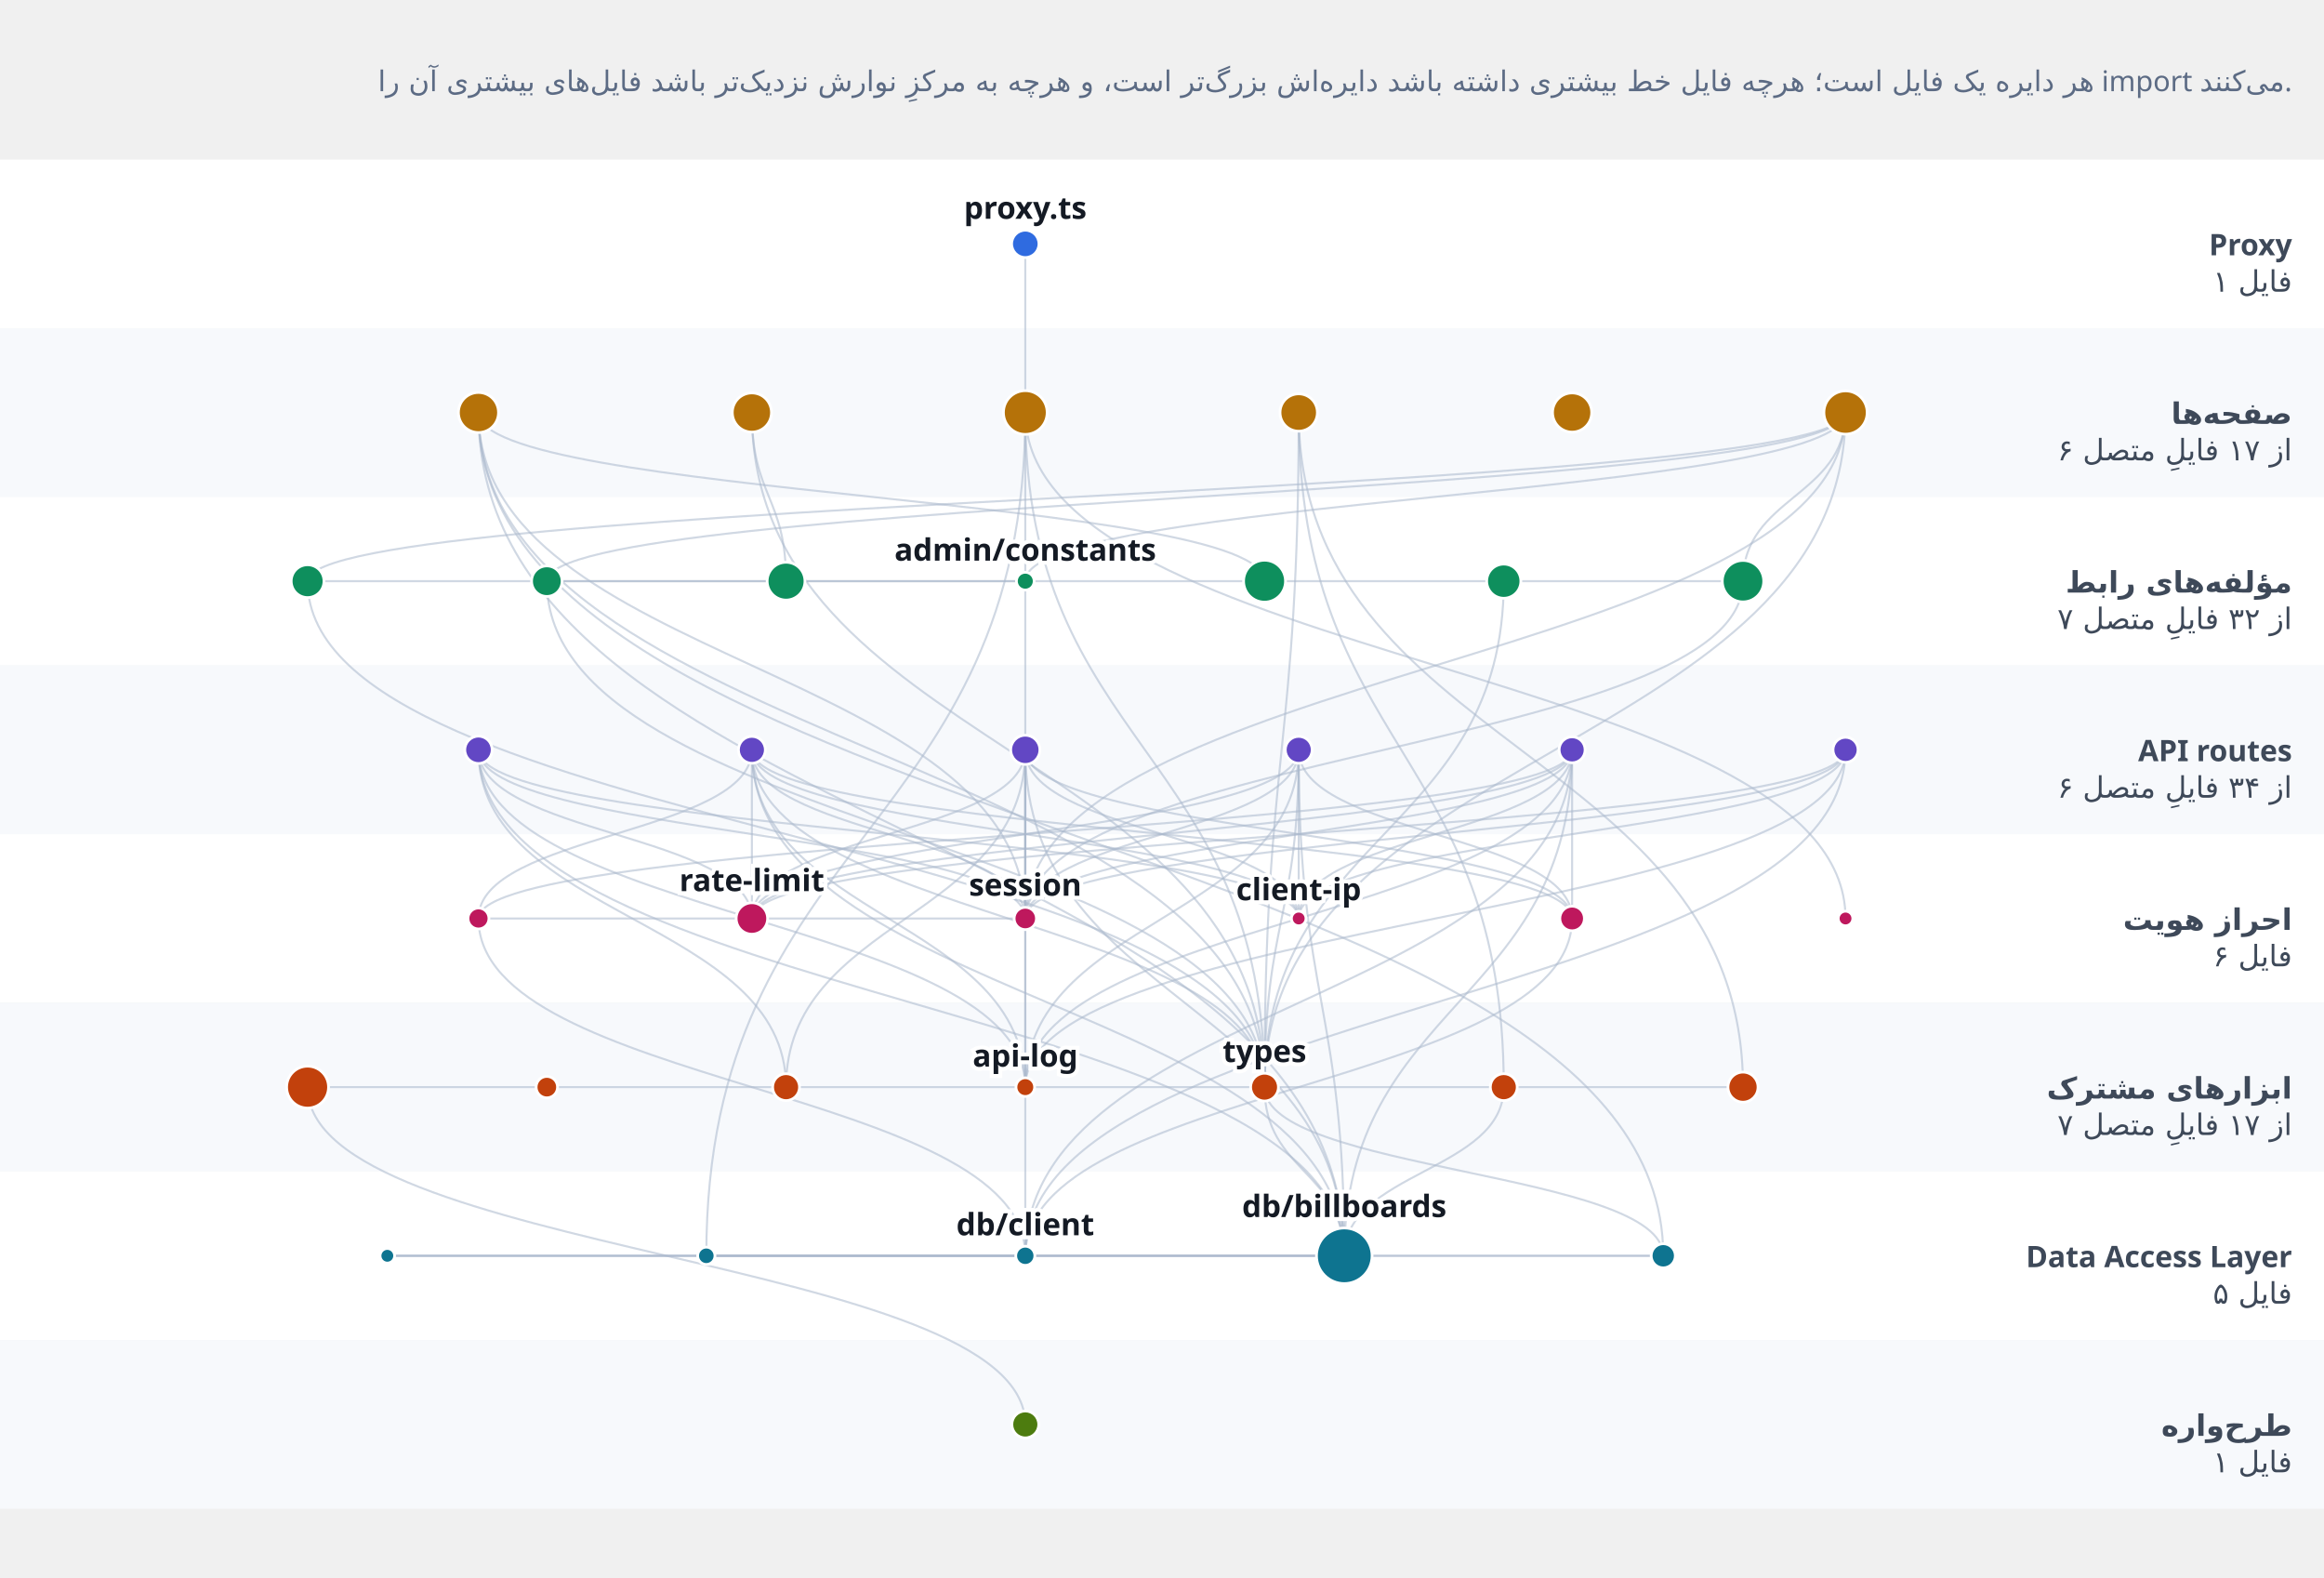
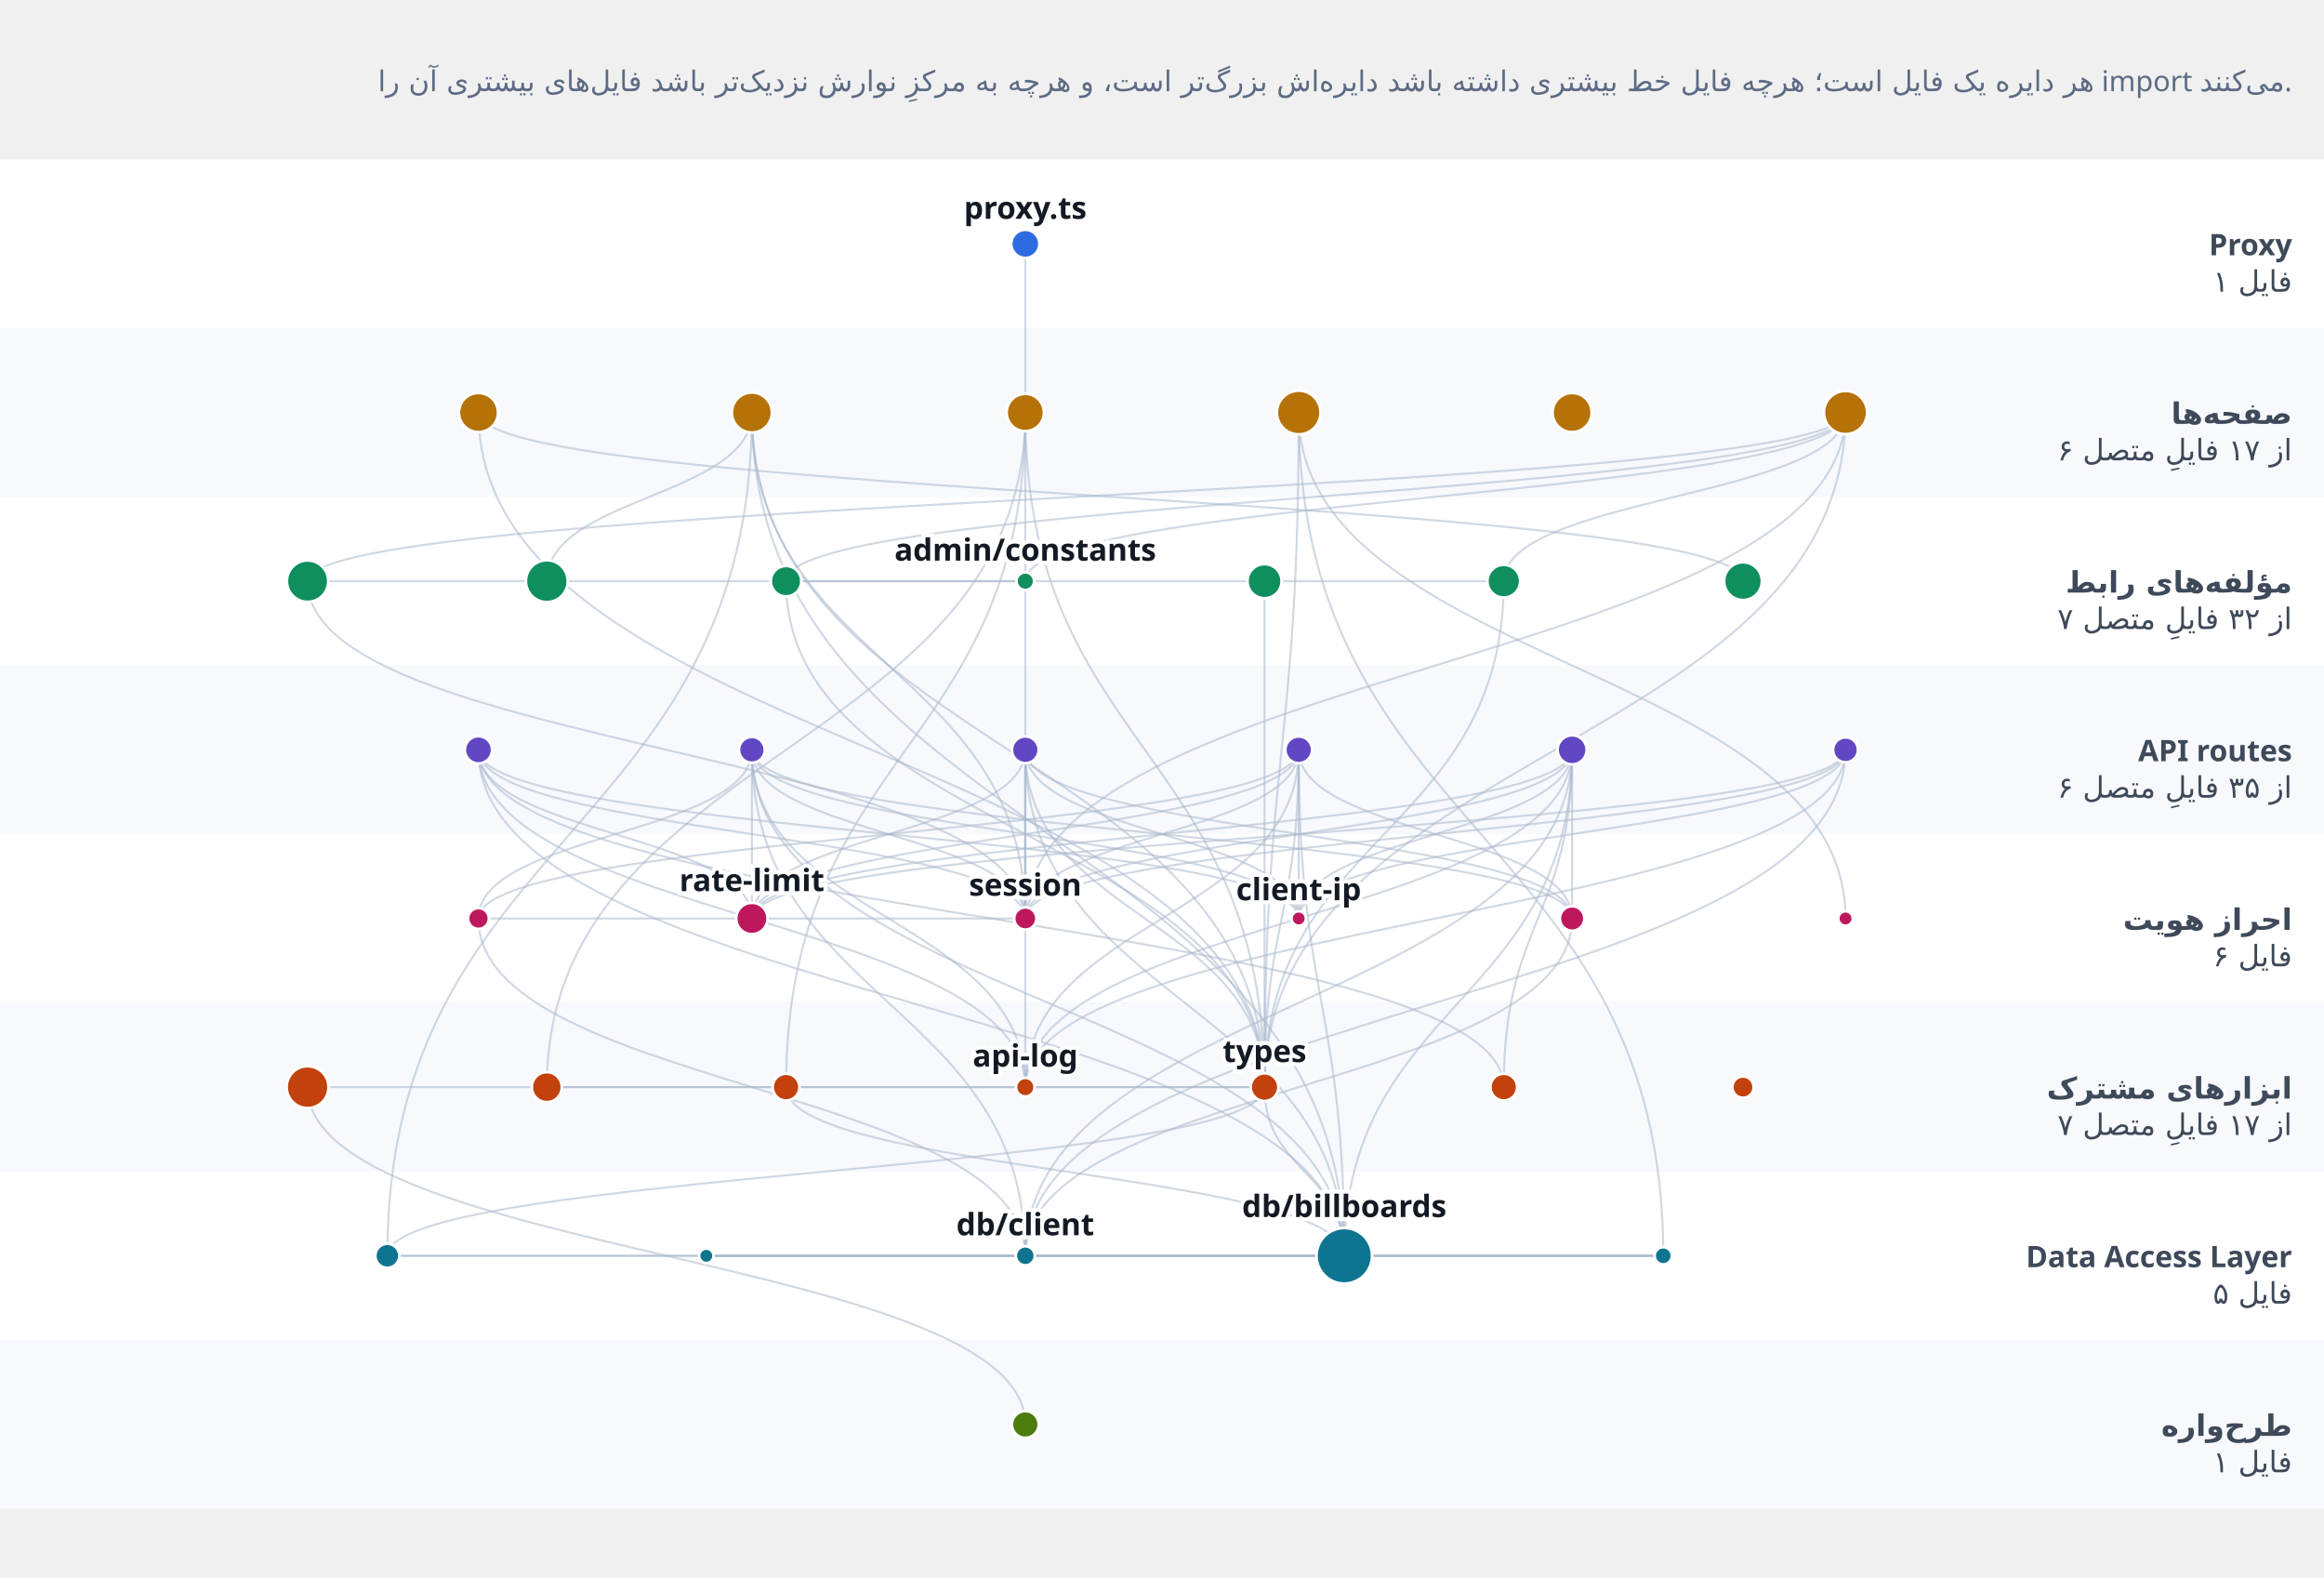
<svg xmlns="http://www.w3.org/2000/svg" viewBox="0 0 1020 692" font-family="Vazirmatn, sans-serif">
  <style>text{font-size:13px;fill:#3E4959}.hub{font-size:13.5px;font-weight:700;fill:#141A24}.key{font-size:12.5px;fill:#5C6B84}</style>
  <text class="key" x="1006" y="40" text-anchor="end">هر دایره یک فایل است؛ هرچه فایل خط بیشتری داشته باشد دایره‌اش بزرگ‌تر است، و هرچه به مرکزِ نوارش نزدیک‌تر باشد فایل‌های بیشتری آن را import می‌کنند.</text>
  <rect x="0" y="70" width="1020" height="74" fill="#FFFFFF" />
  <text x="1006" y="112" text-anchor="end" font-weight="700" fill="#2F6BE0">Proxy</text>
  <text x="1006" y="128" text-anchor="end" font-size="11" fill="#8B97A8">۱ فایل</text>
  <rect x="0" y="144" width="1020" height="74" fill="#F7F9FC" />
  <text x="1006" y="186" text-anchor="end" font-weight="700" fill="#B57209">صفحه‌ها</text>
  <text x="1006" y="202" text-anchor="end" font-size="11" fill="#8B97A8">۶ از ۱۷ فایلِ متصل</text>
  <rect x="0" y="218" width="1020" height="74" fill="#FFFFFF" />
  <text x="1006" y="260" text-anchor="end" font-weight="700" fill="#0E8F5D">مؤلفه‌های رابط</text>
  <text x="1006" y="276" text-anchor="end" font-size="11" fill="#8B97A8">۷ از ۳۲ فایلِ متصل</text>
  <rect x="0" y="292" width="1020" height="74" fill="#F7F9FC" />
  <text x="1006" y="334" text-anchor="end" font-weight="700" fill="#6247C4">API routes</text>
-   <text x="1006" y="350" text-anchor="end" font-size="11" fill="#8B97A8">۶ از ۳۴ فایلِ متصل</text>
+   <text x="1006" y="350" text-anchor="end" font-size="11" fill="#8B97A8">۶ از ۳۵ فایلِ متصل</text>
  <rect x="0" y="366" width="1020" height="74" fill="#FFFFFF" />
  <text x="1006" y="408" text-anchor="end" font-weight="700" fill="#BE185D">احراز هویت</text>
  <text x="1006" y="424" text-anchor="end" font-size="11" fill="#8B97A8">۶ فایل</text>
  <rect x="0" y="440" width="1020" height="74" fill="#F7F9FC" />
  <text x="1006" y="482" text-anchor="end" font-weight="700" fill="#C2410C">ابزارهای مشترک</text>
  <text x="1006" y="498" text-anchor="end" font-size="11" fill="#8B97A8">۷ از ۱۷ فایلِ متصل</text>
  <rect x="0" y="514" width="1020" height="74" fill="#FFFFFF" />
  <text x="1006" y="556" text-anchor="end" font-weight="700" fill="#0E7490">Data Access Layer</text>
  <text x="1006" y="572" text-anchor="end" font-size="11" fill="#8B97A8">۵ فایل</text>
  <rect x="0" y="588" width="1020" height="74" fill="#F7F9FC" />
  <text x="1006" y="630" text-anchor="end" font-weight="700" fill="#4D7C0F">طرح‌واره</text>
  <text x="1006" y="646" text-anchor="end" font-size="11" fill="#8B97A8">۱ فایل</text>
  <path d="M450,107 C450,255 450,255 450,403" fill="none" stroke="#AAB8CC" stroke-width="0.9" opacity="0.55" />
-   <path d="M450,181 C450,292 810,292 810,403" fill="none" stroke="#AAB8CC" stroke-width="0.9" opacity="0.55" />
-   <path d="M450,181 C450,366 310,366 310,551" fill="none" stroke="#AAB8CC" stroke-width="0.9" opacity="0.55" />
-   <path d="M450,181 C450,329 555,329 555,477" fill="none" stroke="#AAB8CC" stroke-width="0.9" opacity="0.55" />
-   <path d="M810,181 C810,218 240,218 240,255" fill="none" stroke="#AAB8CC" stroke-width="0.9" opacity="0.55" />
+   <path d="M570,181 C570,292 810,292 810,403" fill="none" stroke="#AAB8CC" stroke-width="0.9" opacity="0.55" />
+   <path d="M570,181 C570,366 730,366 730,551" fill="none" stroke="#AAB8CC" stroke-width="0.9" opacity="0.55" />
+   <path d="M570,181 C570,329 555,329 555,477" fill="none" stroke="#AAB8CC" stroke-width="0.9" opacity="0.55" />
+   <path d="M810,181 C810,218 345,218 345,255" fill="none" stroke="#AAB8CC" stroke-width="0.9" opacity="0.55" />
+   <path d="M810,181 C810,218 660,218 660,255" fill="none" stroke="#AAB8CC" stroke-width="0.9" opacity="0.55" />
  <path d="M810,181 C810,218 135,218 135,255" fill="none" stroke="#AAB8CC" stroke-width="0.9" opacity="0.55" />
-   <path d="M810,181 C810,218 765,218 765,255" fill="none" stroke="#AAB8CC" stroke-width="0.9" opacity="0.55" />
  <path d="M810,181 C810,218 450,218 450,255" fill="none" stroke="#AAB8CC" stroke-width="0.9" opacity="0.55" />
  <path d="M810,181 C810,292 450,292 450,403" fill="none" stroke="#AAB8CC" stroke-width="0.9" opacity="0.55" />
  <path d="M810,181 C810,329 555,329 555,477" fill="none" stroke="#AAB8CC" stroke-width="0.9" opacity="0.55" />
-   <path d="M570,181 C570,329 660,329 660,477" fill="none" stroke="#AAB8CC" stroke-width="0.9" opacity="0.55" />
-   <path d="M570,181 C570,329 765,329 765,477" fill="none" stroke="#AAB8CC" stroke-width="0.9" opacity="0.55" />
-   <path d="M570,181 C570,329 555,329 555,477" fill="none" stroke="#AAB8CC" stroke-width="0.9" opacity="0.55" />
-   <path d="M330,181 C330,218 345,218 345,255" fill="none" stroke="#AAB8CC" stroke-width="0.9" opacity="0.55" />
-   <path d="M330,181 C330,329 555,329 555,477" fill="none" stroke="#AAB8CC" stroke-width="0.9" opacity="0.55" />
+   <path d="M450,181 C450,329 345,329 345,477" fill="none" stroke="#AAB8CC" stroke-width="0.9" opacity="0.55" />
+   <path d="M450,181 C450,329 240,329 240,477" fill="none" stroke="#AAB8CC" stroke-width="0.9" opacity="0.55" />
+   <path d="M450,181 C450,329 555,329 555,477" fill="none" stroke="#AAB8CC" stroke-width="0.9" opacity="0.55" />
+   <path d="M210,181 C210,218 765,218 765,255" fill="none" stroke="#AAB8CC" stroke-width="0.9" opacity="0.55" />
+   <path d="M210,181 C210,329 555,329 555,477" fill="none" stroke="#AAB8CC" stroke-width="0.9" opacity="0.55" />
  <path d="M810,329 C810,403 450,403 450,477" fill="none" stroke="#AAB8CC" stroke-width="0.9" opacity="0.55" />
  <path d="M810,329 C810,366 570,366 570,403" fill="none" stroke="#AAB8CC" stroke-width="0.9" opacity="0.55" />
  <path d="M810,329 C810,366 330,366 330,403" fill="none" stroke="#AAB8CC" stroke-width="0.9" opacity="0.55" />
  <path d="M810,329 C810,366 450,366 450,403" fill="none" stroke="#AAB8CC" stroke-width="0.9" opacity="0.55" />
  <path d="M810,329 C810,440 450,440 450,551" fill="none" stroke="#AAB8CC" stroke-width="0.9" opacity="0.55" />
  <path d="M210,329 C210,403 450,403 450,477" fill="none" stroke="#AAB8CC" stroke-width="0.9" opacity="0.55" />
  <path d="M210,329 C210,366 570,366 570,403" fill="none" stroke="#AAB8CC" stroke-width="0.9" opacity="0.55" />
  <path d="M210,329 C210,366 330,366 330,403" fill="none" stroke="#AAB8CC" stroke-width="0.9" opacity="0.55" />
  <path d="M210,329 C210,366 450,366 450,403" fill="none" stroke="#AAB8CC" stroke-width="0.9" opacity="0.55" />
  <path d="M210,329 C210,440 590,440 590,551" fill="none" stroke="#AAB8CC" stroke-width="0.9" opacity="0.55" />
-   <path d="M210,329 C210,403 345,403 345,477" fill="none" stroke="#AAB8CC" stroke-width="0.9" opacity="0.55" />
+   <path d="M210,329 C210,403 660,403 660,477" fill="none" stroke="#AAB8CC" stroke-width="0.9" opacity="0.55" />
+   <path d="M690,329 C690,403 450,403 450,477" fill="none" stroke="#AAB8CC" stroke-width="0.9" opacity="0.55" />
+   <path d="M690,329 C690,366 690,366 690,403" fill="none" stroke="#AAB8CC" stroke-width="0.9" opacity="0.55" />
+   <path d="M690,329 C690,366 570,366 570,403" fill="none" stroke="#AAB8CC" stroke-width="0.9" opacity="0.55" />
+   <path d="M690,329 C690,366 330,366 330,403" fill="none" stroke="#AAB8CC" stroke-width="0.9" opacity="0.55" />
+   <path d="M690,329 C690,366 450,366 450,403" fill="none" stroke="#AAB8CC" stroke-width="0.9" opacity="0.55" />
+   <path d="M690,329 C690,440 590,440 590,551" fill="none" stroke="#AAB8CC" stroke-width="0.9" opacity="0.55" />
+   <path d="M690,329 C690,440 450,440 450,551" fill="none" stroke="#AAB8CC" stroke-width="0.9" opacity="0.55" />
+   <path d="M690,329 C690,403 660,403 660,477" fill="none" stroke="#AAB8CC" stroke-width="0.9" opacity="0.55" />
+   <path d="M570,329 C570,403 450,403 450,477" fill="none" stroke="#AAB8CC" stroke-width="0.9" opacity="0.55" />
+   <path d="M570,329 C570,366 690,366 690,403" fill="none" stroke="#AAB8CC" stroke-width="0.9" opacity="0.55" />
+   <path d="M570,329 C570,366 570,366 570,403" fill="none" stroke="#AAB8CC" stroke-width="0.9" opacity="0.55" />
+   <path d="M570,329 C570,366 330,366 330,403" fill="none" stroke="#AAB8CC" stroke-width="0.9" opacity="0.55" />
+   <path d="M570,329 C570,366 450,366 450,403" fill="none" stroke="#AAB8CC" stroke-width="0.9" opacity="0.55" />
+   <path d="M570,329 C570,366 210,366 210,403" fill="none" stroke="#AAB8CC" stroke-width="0.9" opacity="0.55" />
+   <path d="M570,329 C570,440 590,440 590,551" fill="none" stroke="#AAB8CC" stroke-width="0.9" opacity="0.55" />
+   <path d="M570,329 C570,403 555,403 555,477" fill="none" stroke="#AAB8CC" stroke-width="0.9" opacity="0.55" />
  <path d="M450,329 C450,403 450,403 450,477" fill="none" stroke="#AAB8CC" stroke-width="0.9" opacity="0.55" />
  <path d="M450,329 C450,366 690,366 690,403" fill="none" stroke="#AAB8CC" stroke-width="0.9" opacity="0.55" />
  <path d="M450,329 C450,366 570,366 570,403" fill="none" stroke="#AAB8CC" stroke-width="0.9" opacity="0.55" />
  <path d="M450,329 C450,366 330,366 330,403" fill="none" stroke="#AAB8CC" stroke-width="0.9" opacity="0.55" />
  <path d="M450,329 C450,366 450,366 450,403" fill="none" stroke="#AAB8CC" stroke-width="0.9" opacity="0.55" />
  <path d="M450,329 C450,440 590,440 590,551" fill="none" stroke="#AAB8CC" stroke-width="0.9" opacity="0.55" />
-   <path d="M450,329 C450,440 450,440 450,551" fill="none" stroke="#AAB8CC" stroke-width="0.9" opacity="0.55" />
-   <path d="M450,329 C450,403 345,403 345,477" fill="none" stroke="#AAB8CC" stroke-width="0.9" opacity="0.55" />
+   <path d="M450,329 C450,403 555,403 555,477" fill="none" stroke="#AAB8CC" stroke-width="0.9" opacity="0.55" />
  <path d="M330,329 C330,403 450,403 450,477" fill="none" stroke="#AAB8CC" stroke-width="0.9" opacity="0.55" />
  <path d="M330,329 C330,366 690,366 690,403" fill="none" stroke="#AAB8CC" stroke-width="0.9" opacity="0.55" />
  <path d="M330,329 C330,366 570,366 570,403" fill="none" stroke="#AAB8CC" stroke-width="0.9" opacity="0.55" />
  <path d="M330,329 C330,366 330,366 330,403" fill="none" stroke="#AAB8CC" stroke-width="0.9" opacity="0.55" />
  <path d="M330,329 C330,366 450,366 450,403" fill="none" stroke="#AAB8CC" stroke-width="0.9" opacity="0.55" />
  <path d="M330,329 C330,366 210,366 210,403" fill="none" stroke="#AAB8CC" stroke-width="0.9" opacity="0.55" />
  <path d="M330,329 C330,440 590,440 590,551" fill="none" stroke="#AAB8CC" stroke-width="0.9" opacity="0.55" />
-   <path d="M330,329 C330,403 555,403 555,477" fill="none" stroke="#AAB8CC" stroke-width="0.9" opacity="0.55" />
-   <path d="M570,329 C570,403 450,403 450,477" fill="none" stroke="#AAB8CC" stroke-width="0.9" opacity="0.55" />
-   <path d="M570,329 C570,366 690,366 690,403" fill="none" stroke="#AAB8CC" stroke-width="0.9" opacity="0.55" />
-   <path d="M570,329 C570,366 570,366 570,403" fill="none" stroke="#AAB8CC" stroke-width="0.9" opacity="0.55" />
-   <path d="M570,329 C570,366 330,366 330,403" fill="none" stroke="#AAB8CC" stroke-width="0.9" opacity="0.55" />
-   <path d="M570,329 C570,366 450,366 450,403" fill="none" stroke="#AAB8CC" stroke-width="0.9" opacity="0.55" />
-   <path d="M570,329 C570,440 590,440 590,551" fill="none" stroke="#AAB8CC" stroke-width="0.9" opacity="0.55" />
-   <path d="M570,329 C570,403 555,403 555,477" fill="none" stroke="#AAB8CC" stroke-width="0.9" opacity="0.55" />
-   <path d="M690,329 C690,403 450,403 450,477" fill="none" stroke="#AAB8CC" stroke-width="0.9" opacity="0.55" />
-   <path d="M690,329 C690,366 690,366 690,403" fill="none" stroke="#AAB8CC" stroke-width="0.9" opacity="0.55" />
-   <path d="M690,329 C690,366 570,366 570,403" fill="none" stroke="#AAB8CC" stroke-width="0.9" opacity="0.55" />
-   <path d="M690,329 C690,366 330,366 330,403" fill="none" stroke="#AAB8CC" stroke-width="0.9" opacity="0.55" />
-   <path d="M690,329 C690,366 450,366 450,403" fill="none" stroke="#AAB8CC" stroke-width="0.9" opacity="0.55" />
-   <path d="M690,329 C690,366 210,366 210,403" fill="none" stroke="#AAB8CC" stroke-width="0.9" opacity="0.55" />
-   <path d="M690,329 C690,440 590,440 590,551" fill="none" stroke="#AAB8CC" stroke-width="0.9" opacity="0.55" />
-   <path d="M690,329 C690,440 450,440 450,551" fill="none" stroke="#AAB8CC" stroke-width="0.9" opacity="0.55" />
-   <path d="M210,181 C210,218 555,218 555,255" fill="none" stroke="#AAB8CC" stroke-width="0.9" opacity="0.55" />
-   <path d="M210,181 C210,292 450,292 450,403" fill="none" stroke="#AAB8CC" stroke-width="0.9" opacity="0.55" />
-   <path d="M210,181 C210,366 590,366 590,551" fill="none" stroke="#AAB8CC" stroke-width="0.9" opacity="0.55" />
-   <path d="M210,181 C210,366 730,366 730,551" fill="none" stroke="#AAB8CC" stroke-width="0.9" opacity="0.55" />
-   <path d="M210,181 C210,329 555,329 555,477" fill="none" stroke="#AAB8CC" stroke-width="0.9" opacity="0.55" />
+   <path d="M330,329 C330,440 450,440 450,551" fill="none" stroke="#AAB8CC" stroke-width="0.9" opacity="0.55" />
+   <path d="M330,181 C330,218 240,218 240,255" fill="none" stroke="#AAB8CC" stroke-width="0.9" opacity="0.55" />
+   <path d="M330,181 C330,292 450,292 450,403" fill="none" stroke="#AAB8CC" stroke-width="0.9" opacity="0.55" />
+   <path d="M330,181 C330,366 590,366 590,551" fill="none" stroke="#AAB8CC" stroke-width="0.9" opacity="0.55" />
+   <path d="M330,181 C330,366 170,366 170,551" fill="none" stroke="#AAB8CC" stroke-width="0.9" opacity="0.55" />
+   <path d="M330,181 C330,329 555,329 555,477" fill="none" stroke="#AAB8CC" stroke-width="0.9" opacity="0.55" />
  <path d="M450,625 C450,551 135,551 135,477" fill="none" stroke="#AAB8CC" stroke-width="0.9" opacity="0.55" />
+   <path d="M555,255 C555,366 555,366 555,477" fill="none" stroke="#AAB8CC" stroke-width="0.9" opacity="0.55" />
+   <path d="M135,255 C135,255 450,255 450,255" fill="none" stroke="#AAB8CC" stroke-width="0.9" opacity="0.55" />
+   <path d="M135,255 C135,329 450,329 450,403" fill="none" stroke="#AAB8CC" stroke-width="0.9" opacity="0.55" />
+   <path d="M660,255 C660,255 450,255 450,255" fill="none" stroke="#AAB8CC" stroke-width="0.9" opacity="0.55" />
  <path d="M660,255 C660,366 555,366 555,477" fill="none" stroke="#AAB8CC" stroke-width="0.9" opacity="0.55" />
-   <path d="M765,255 C765,255 450,255 450,255" fill="none" stroke="#AAB8CC" stroke-width="0.9" opacity="0.55" />
-   <path d="M765,255 C765,329 450,329 450,403" fill="none" stroke="#AAB8CC" stroke-width="0.9" opacity="0.55" />
-   <path d="M135,255 C135,255 450,255 450,255" fill="none" stroke="#AAB8CC" stroke-width="0.9" opacity="0.55" />
-   <path d="M135,255 C135,366 555,366 555,477" fill="none" stroke="#AAB8CC" stroke-width="0.9" opacity="0.55" />
-   <path d="M240,255 C240,255 450,255 450,255" fill="none" stroke="#AAB8CC" stroke-width="0.9" opacity="0.55" />
-   <path d="M240,255 C240,366 555,366 555,477" fill="none" stroke="#AAB8CC" stroke-width="0.9" opacity="0.55" />
+   <path d="M345,255 C345,255 450,255 450,255" fill="none" stroke="#AAB8CC" stroke-width="0.9" opacity="0.55" />
+   <path d="M345,255 C345,366 555,366 555,477" fill="none" stroke="#AAB8CC" stroke-width="0.9" opacity="0.55" />
  <path d="M135,477 C135,477 555,477 555,477" fill="none" stroke="#AAB8CC" stroke-width="0.9" opacity="0.55" />
-   <path d="M660,477 C660,514 590,514 590,551" fill="none" stroke="#AAB8CC" stroke-width="0.9" opacity="0.55" />
-   <path d="M660,477 C660,477 765,477 765,477" fill="none" stroke="#AAB8CC" stroke-width="0.9" opacity="0.55" />
-   <path d="M660,477 C660,477 555,477 555,477" fill="none" stroke="#AAB8CC" stroke-width="0.9" opacity="0.55" />
+   <path d="M345,477 C345,514 590,514 590,551" fill="none" stroke="#AAB8CC" stroke-width="0.9" opacity="0.55" />
+   <path d="M345,477 C345,477 240,477 240,477" fill="none" stroke="#AAB8CC" stroke-width="0.9" opacity="0.55" />
+   <path d="M345,477 C345,477 555,477 555,477" fill="none" stroke="#AAB8CC" stroke-width="0.9" opacity="0.55" />
  <path d="M210,403 C210,403 450,403 450,403" fill="none" stroke="#AAB8CC" stroke-width="0.9" opacity="0.55" />
  <path d="M210,403 C210,477 450,477 450,551" fill="none" stroke="#AAB8CC" stroke-width="0.9" opacity="0.55" />
  <path d="M690,403 C690,477 450,477 450,551" fill="none" stroke="#AAB8CC" stroke-width="0.9" opacity="0.55" />
-   <path d="M310,551 C310,551 590,551 590,551" fill="none" stroke="#AAB8CC" stroke-width="0.9" opacity="0.55" />
-   <path d="M310,551 C310,551 450,551 450,551" fill="none" stroke="#AAB8CC" stroke-width="0.9" opacity="0.55" />
-   <path d="M310,551 C310,551 170,551 170,551" fill="none" stroke="#AAB8CC" stroke-width="0.9" opacity="0.55" />
+   <path d="M730,551 C730,551 590,551 590,551" fill="none" stroke="#AAB8CC" stroke-width="0.9" opacity="0.55" />
+   <path d="M730,551 C730,551 450,551 450,551" fill="none" stroke="#AAB8CC" stroke-width="0.9" opacity="0.55" />
+   <path d="M730,551 C730,551 310,551 310,551" fill="none" stroke="#AAB8CC" stroke-width="0.9" opacity="0.55" />
  <path d="M590,551 C590,551 450,551 450,551" fill="none" stroke="#AAB8CC" stroke-width="0.9" opacity="0.55" />
-   <path d="M590,551 C590,551 170,551 170,551" fill="none" stroke="#AAB8CC" stroke-width="0.9" opacity="0.55" />
+   <path d="M590,551 C590,551 310,551 310,551" fill="none" stroke="#AAB8CC" stroke-width="0.9" opacity="0.55" />
  <path d="M590,551 C590,514 555,514 555,477" fill="none" stroke="#AAB8CC" stroke-width="0.9" opacity="0.55" />
-   <path d="M730,551 C730,551 590,551 590,551" fill="none" stroke="#AAB8CC" stroke-width="0.9" opacity="0.55" />
-   <path d="M730,551 C730,551 310,551 310,551" fill="none" stroke="#AAB8CC" stroke-width="0.9" opacity="0.55" />
-   <path d="M730,551 C730,514 555,514 555,477" fill="none" stroke="#AAB8CC" stroke-width="0.9" opacity="0.55" />
-   <path d="M450,551 C450,551 170,551 170,551" fill="none" stroke="#AAB8CC" stroke-width="0.9" opacity="0.55" />
-   <circle cx="330" cy="181" r="8.6" fill="#B57209" stroke="#fff" stroke-width="1.2" />
-   <circle cx="450" cy="329" r="6.4" fill="#6247C4" stroke="#fff" stroke-width="1.2" />
+   <path d="M170,551 C170,551 590,551 590,551" fill="none" stroke="#AAB8CC" stroke-width="0.9" opacity="0.55" />
+   <path d="M170,551 C170,551 730,551 730,551" fill="none" stroke="#AAB8CC" stroke-width="0.9" opacity="0.55" />
+   <path d="M170,551 C170,514 555,514 555,477" fill="none" stroke="#AAB8CC" stroke-width="0.9" opacity="0.55" />
+   <path d="M450,551 C450,551 310,551 310,551" fill="none" stroke="#AAB8CC" stroke-width="0.9" opacity="0.55" />
+   <circle cx="450" cy="329" r="5.9" fill="#6247C4" stroke="#fff" stroke-width="1.2" />
  <circle cx="570" cy="329" r="5.9" fill="#6247C4" stroke="#fff" stroke-width="1.2" />
-   <circle cx="330" cy="329" r="5.9" fill="#6247C4" stroke="#fff" stroke-width="1.2" />
-   <circle cx="690" cy="329" r="5.7" fill="#6247C4" stroke="#fff" stroke-width="1.2" />
+   <circle cx="330" cy="329" r="5.7" fill="#6247C4" stroke="#fff" stroke-width="1.2" />
+   <circle cx="450" cy="625" r="5.9" fill="#4D7C0F" stroke="#fff" stroke-width="1.2" />
+   <circle cx="330" cy="181" r="8.8" fill="#B57209" stroke="#fff" stroke-width="1.2" />
+   <circle cx="450" cy="107" r="6.2" fill="#2F6BE0" stroke="#fff" stroke-width="1.2" />
+   <circle cx="690" cy="181" r="8.6" fill="#B57209" stroke="#fff" stroke-width="1.2" />
+   <circle cx="210" cy="181" r="8.6" fill="#B57209" stroke="#fff" stroke-width="1.2" />
+   <circle cx="690" cy="329" r="6.4" fill="#6247C4" stroke="#fff" stroke-width="1.2" />
  <circle cx="210" cy="329" r="6.0" fill="#6247C4" stroke="#fff" stroke-width="1.2" />
-   <circle cx="450" cy="625" r="5.9" fill="#4D7C0F" stroke="#fff" stroke-width="1.2" />
-   <circle cx="690" cy="181" r="8.6" fill="#B57209" stroke="#fff" stroke-width="1.2" />
-   <circle cx="450" cy="107" r="6.0" fill="#2F6BE0" stroke="#fff" stroke-width="1.2" />
-   <circle cx="210" cy="181" r="8.8" fill="#B57209" stroke="#fff" stroke-width="1.2" />
+   <circle cx="810" cy="181" r="9.5" fill="#B57209" stroke="#fff" stroke-width="1.2" />
  <circle cx="810" cy="329" r="5.5" fill="#6247C4" stroke="#fff" stroke-width="1.2" />
-   <circle cx="810" cy="181" r="9.5" fill="#B57209" stroke="#fff" stroke-width="1.2" />
-   <circle cx="555" cy="255" r="9.2" fill="#0E8F5D" stroke="#fff" stroke-width="1.2" />
-   <circle cx="450" cy="181" r="9.6" fill="#B57209" stroke="#fff" stroke-width="1.2" />
-   <circle cx="345" cy="255" r="8.3" fill="#0E8F5D" stroke="#fff" stroke-width="1.2" />
-   <circle cx="660" cy="255" r="7.5" fill="#0E8F5D" stroke="#fff" stroke-width="1.2" />
+   <circle cx="555" cy="255" r="7.5" fill="#0E8F5D" stroke="#fff" stroke-width="1.2" />
+   <circle cx="450" cy="181" r="8.2" fill="#B57209" stroke="#fff" stroke-width="1.2" />
+   <circle cx="345" cy="255" r="6.7" fill="#0E8F5D" stroke="#fff" stroke-width="1.2" />
+   <circle cx="570" cy="181" r="9.6" fill="#B57209" stroke="#fff" stroke-width="1.2" />
+   <circle cx="660" cy="255" r="7.2" fill="#0E8F5D" stroke="#fff" stroke-width="1.2" />
  <circle cx="135" cy="477" r="9.2" fill="#C2410C" stroke="#fff" stroke-width="1.2" />
-   <circle cx="240" cy="255" r="6.7" fill="#0E8F5D" stroke="#fff" stroke-width="1.2" />
-   <circle cx="765" cy="255" r="9.1" fill="#0E8F5D" stroke="#fff" stroke-width="1.2" />
-   <circle cx="570" cy="181" r="8.2" fill="#B57209" stroke="#fff" stroke-width="1.2" />
-   <circle cx="135" cy="255" r="7.2" fill="#0E8F5D" stroke="#fff" stroke-width="1.2" />
-   <circle cx="240" cy="477" r="4.7" fill="#C2410C" stroke="#fff" stroke-width="1.2" />
-   <circle cx="765" cy="477" r="6.6" fill="#C2410C" stroke="#fff" stroke-width="1.2" />
-   <circle cx="310" cy="551" r="3.8" fill="#0E7490" stroke="#fff" stroke-width="1.2" />
+   <circle cx="240" cy="255" r="9.2" fill="#0E8F5D" stroke="#fff" stroke-width="1.2" />
+   <circle cx="765" cy="255" r="8.3" fill="#0E8F5D" stroke="#fff" stroke-width="1.2" />
+   <circle cx="135" cy="255" r="9.1" fill="#0E8F5D" stroke="#fff" stroke-width="1.2" />
+   <circle cx="240" cy="477" r="6.6" fill="#C2410C" stroke="#fff" stroke-width="1.2" />
+   <circle cx="765" cy="477" r="4.7" fill="#C2410C" stroke="#fff" stroke-width="1.2" />
  <circle cx="345" cy="477" r="5.9" fill="#C2410C" stroke="#fff" stroke-width="1.2" />
-   <circle cx="730" cy="551" r="5.3" fill="#0E7490" stroke="#fff" stroke-width="1.2" />
-   <circle cx="170" cy="551" r="3.2" fill="#0E7490" stroke="#fff" stroke-width="1.2" />
+   <circle cx="310" cy="551" r="3.2" fill="#0E7490" stroke="#fff" stroke-width="1.2" />
+   <circle cx="730" cy="551" r="3.8" fill="#0E7490" stroke="#fff" stroke-width="1.2" />
  <circle cx="660" cy="477" r="5.9" fill="#C2410C" stroke="#fff" stroke-width="1.2" />
+   <circle cx="170" cy="551" r="5.3" fill="#0E7490" stroke="#fff" stroke-width="1.2" />
  <circle cx="810" cy="403" r="3.2" fill="#BE185D" stroke="#fff" stroke-width="1.2" />
  <circle cx="450" cy="255" r="3.9" fill="#0E8F5D" stroke="#fff" stroke-width="1.2" />
  <circle cx="210" cy="403" r="4.6" fill="#BE185D" stroke="#fff" stroke-width="1.2" />
  <circle cx="690" cy="403" r="5.4" fill="#BE185D" stroke="#fff" stroke-width="1.2" />
  <circle cx="590" cy="551" r="12.2" fill="#0E7490" stroke="#fff" stroke-width="1.2" />
  <circle cx="555" cy="477" r="6.1" fill="#C2410C" stroke="#fff" stroke-width="1.2" />
  <circle cx="450" cy="551" r="4.2" fill="#0E7490" stroke="#fff" stroke-width="1.2" />
+   <circle cx="450" cy="403" r="4.9" fill="#BE185D" stroke="#fff" stroke-width="1.2" />
  <circle cx="570" cy="403" r="3.2" fill="#BE185D" stroke="#fff" stroke-width="1.2" />
  <circle cx="330" cy="403" r="6.9" fill="#BE185D" stroke="#fff" stroke-width="1.2" />
-   <circle cx="450" cy="403" r="4.9" fill="#BE185D" stroke="#fff" stroke-width="1.2" />
  <circle cx="450" cy="477" r="4.1" fill="#C2410C" stroke="#fff" stroke-width="1.2" />
  <text class="hub" x="450" y="468" text-anchor="middle" stroke="#fff" stroke-width="3.5" paint-order="stroke">api-log</text>
  <text class="hub" x="450" y="393" text-anchor="middle" stroke="#fff" stroke-width="3.5" paint-order="stroke">session</text>
  <text class="hub" x="570" y="395" text-anchor="middle" stroke="#fff" stroke-width="3.5" paint-order="stroke">client-ip</text>
  <text class="hub" x="330" y="391" text-anchor="middle" stroke="#fff" stroke-width="3.5" paint-order="stroke">rate-limit</text>
  <text class="hub" x="450" y="542" text-anchor="middle" stroke="#fff" stroke-width="3.5" paint-order="stroke">db/client</text>
  <text class="hub" x="555" y="466" text-anchor="middle" stroke="#fff" stroke-width="3.5" paint-order="stroke">types</text>
  <text class="hub" x="590" y="534" text-anchor="middle" stroke="#fff" stroke-width="3.5" paint-order="stroke">db/billboards</text>
  <text class="hub" x="450" y="96" text-anchor="middle" stroke="#fff" stroke-width="3.5" paint-order="stroke">proxy.ts</text>
  <text class="hub" x="450" y="246" text-anchor="middle" stroke="#fff" stroke-width="3.5" paint-order="stroke">admin/constants</text>
</svg>
